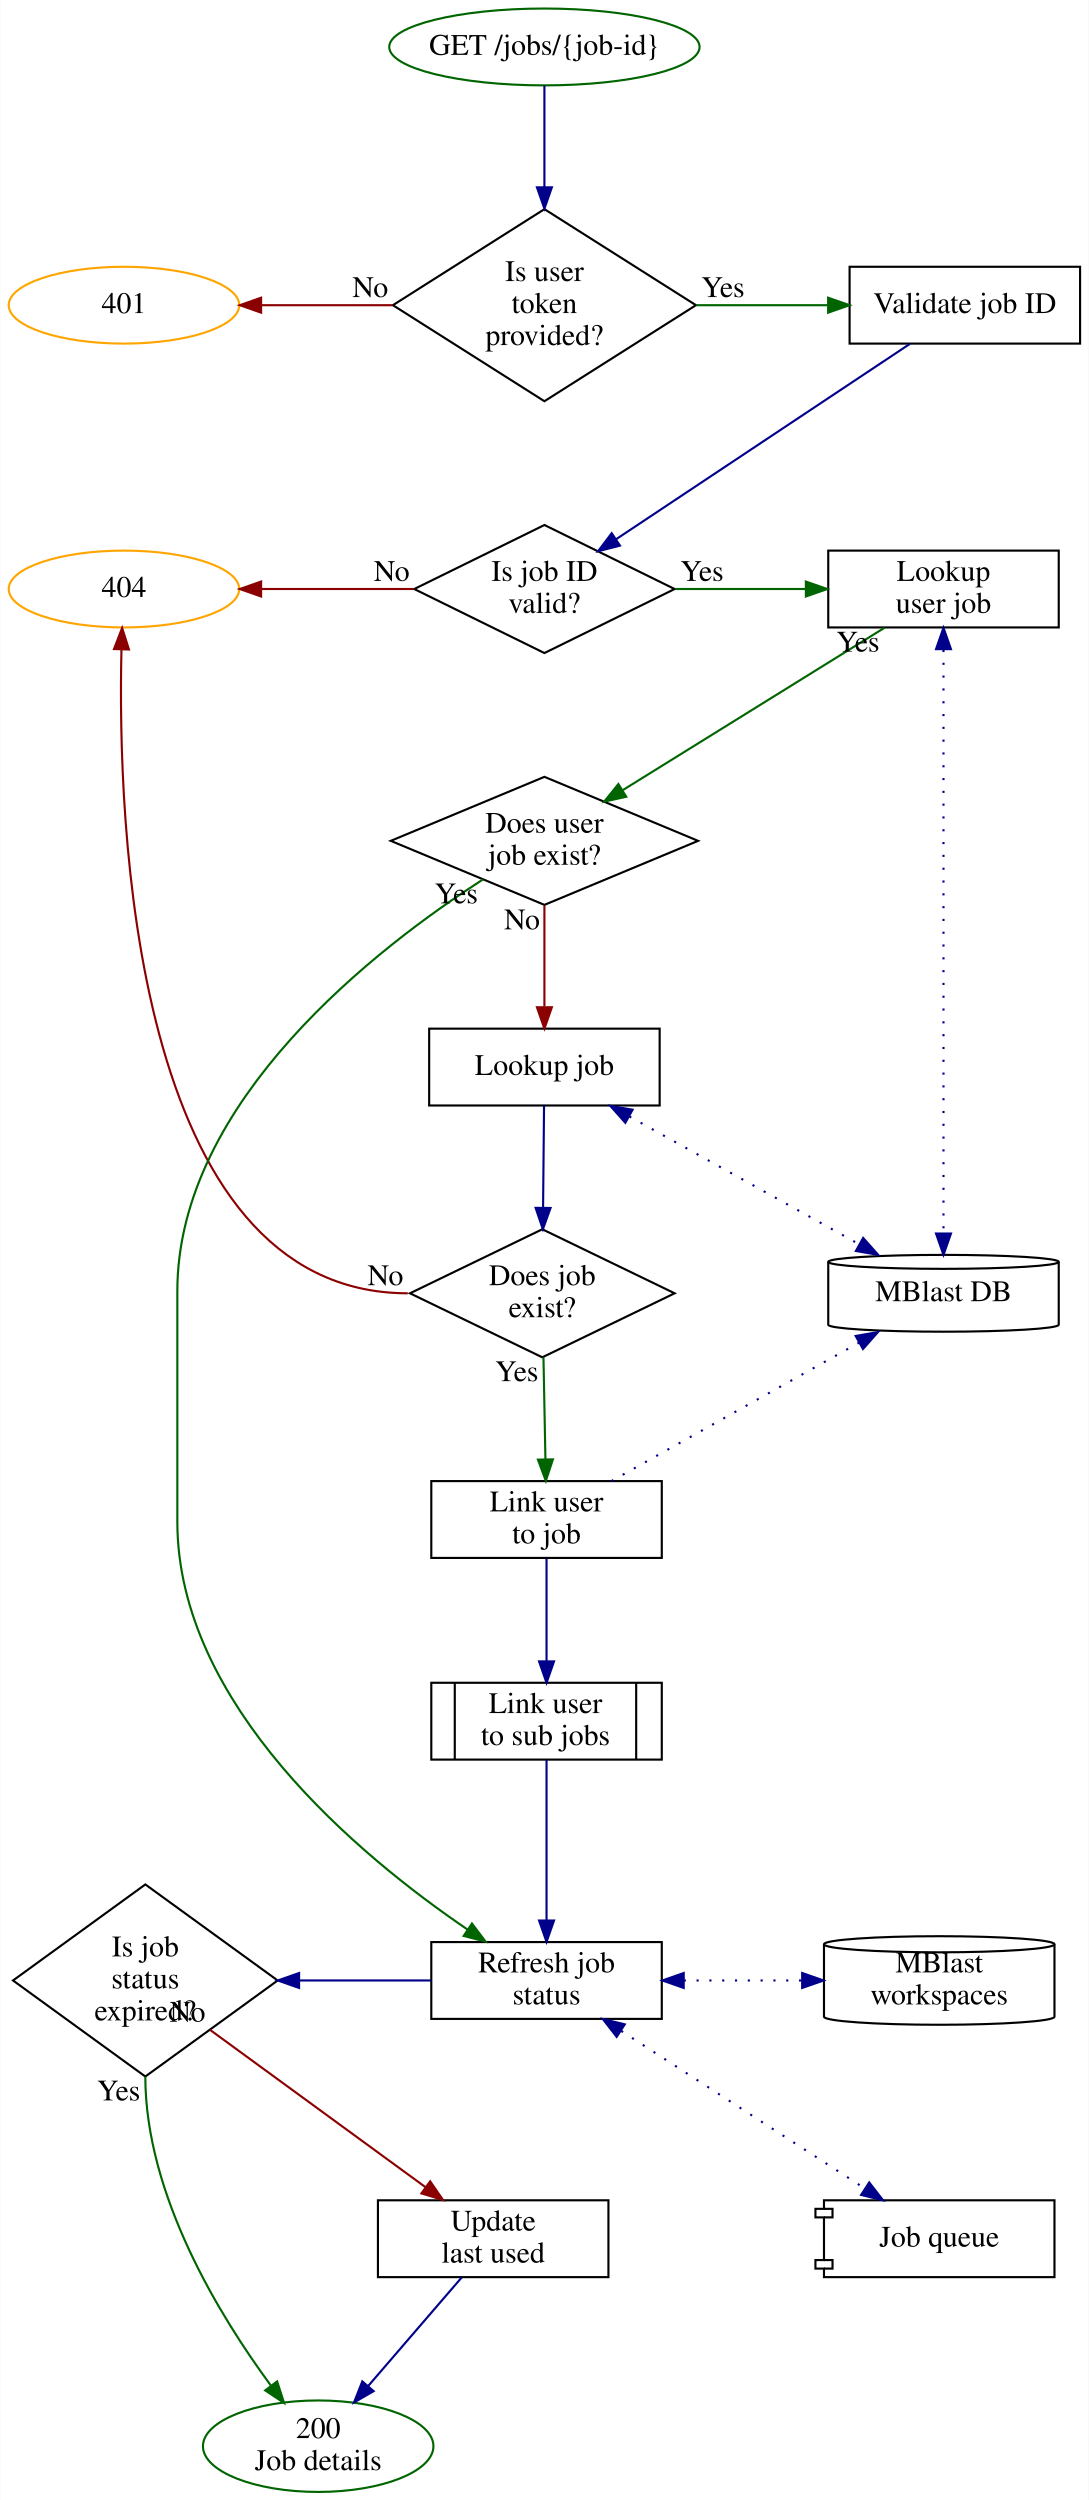
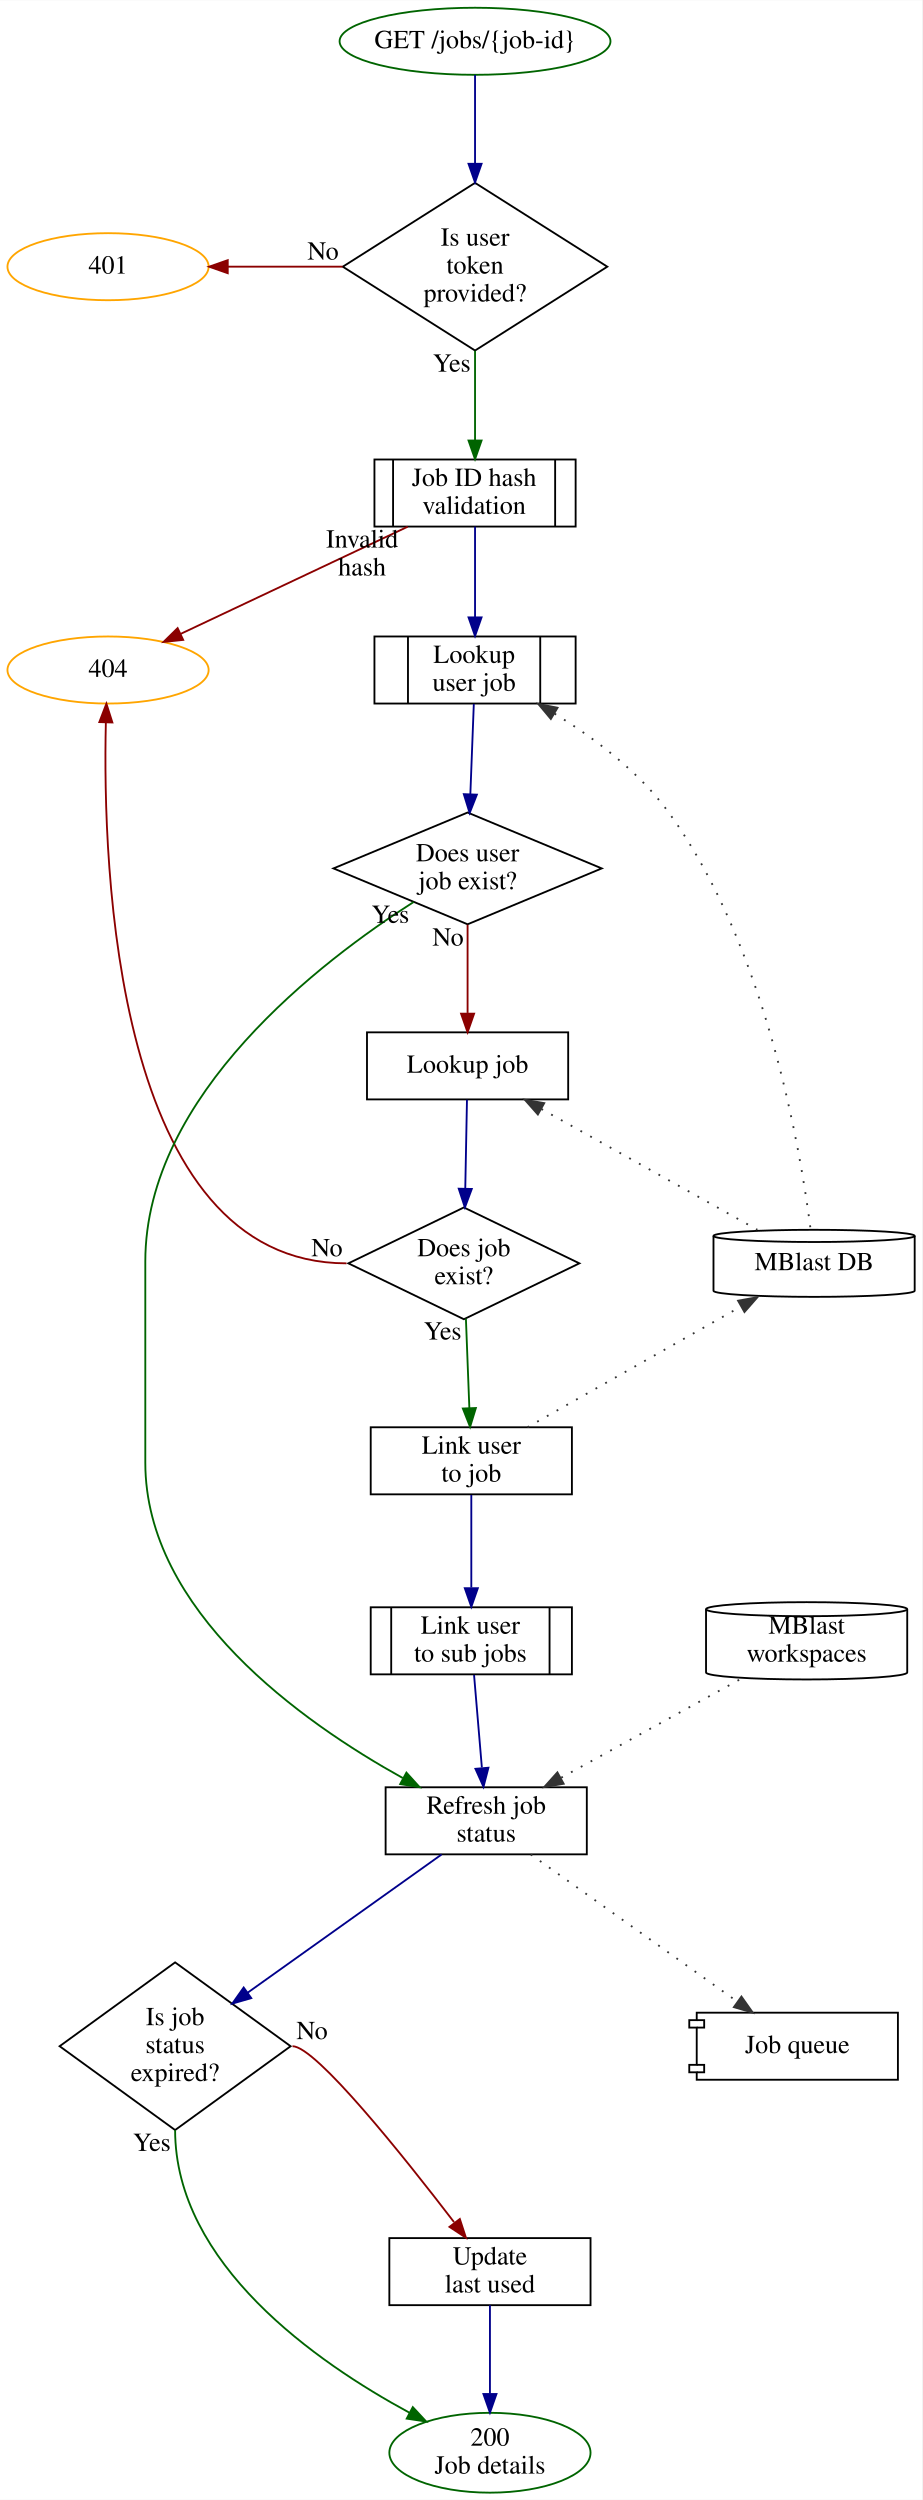
- <svg xmlns="http://www.w3.org/2000/svg" width="510pt" height="1171pt" viewBox="0.00 0.00 510.00 1171.43">
-   <g id="graph0" class="graph" transform="scale(1 1) rotate(0) translate(4 1167.43)">
-     <polygon fill="white" stroke="transparent" points="-4,4 -4,-1167.43 506,-1167.43 506,4 -4,4" />
+ <svg xmlns="http://www.w3.org/2000/svg" width="495pt" height="1342pt" viewBox="0.00 0.00 495.00 1341.68">
+   <g id="graph0" class="graph" transform="scale(1 1) rotate(0) translate(4 1337.68)">
+     <polygon fill="white" stroke="transparent" points="-4,4 -4,-1337.68 491,-1337.68 491,4 -4,4" />
    <g id="node1" class="node">
-       <ellipse fill="none" stroke="orange" cx="54" cy="-1024.43" rx="54" ry="18" />
-       <text text-anchor="middle" x="54" y="-1020.73" font-family="Times,serif" font-size="14.00">401</text>
+       <ellipse fill="none" stroke="orange" cx="54" cy="-1194.68" rx="54" ry="18" />
+       <text text-anchor="middle" x="54" y="-1190.98" font-family="Times,serif" font-size="14.00">401</text>
    </g>
    <g id="node2" class="node">
-       <ellipse fill="none" stroke="orange" cx="54" cy="-891.43" rx="54" ry="18" />
-       <text text-anchor="middle" x="54" y="-887.73" font-family="Times,serif" font-size="14.00">404</text>
+       <ellipse fill="none" stroke="orange" cx="54" cy="-978.18" rx="54" ry="18" />
+       <text text-anchor="middle" x="54" y="-974.48" font-family="Times,serif" font-size="14.00">404</text>
    </g>
    <g id="node8" class="node">
-       <polygon fill="none" stroke="black" points="251,-1069.43 180,-1024.43 251,-979.43 322,-1024.43 251,-1069.43" />
-       <text text-anchor="middle" x="251" y="-1035.73" font-family="Times,serif" font-size="14.00">Is user</text>
-       <text text-anchor="middle" x="251" y="-1020.73" font-family="Times,serif" font-size="14.00">token</text>
-       <text text-anchor="middle" x="251" y="-1005.73" font-family="Times,serif" font-size="14.00">provided?</text>
+       <polygon fill="none" stroke="black" points="251,-1239.68 180,-1194.68 251,-1149.68 322,-1194.68 251,-1239.68" />
+       <text text-anchor="middle" x="251" y="-1205.98" font-family="Times,serif" font-size="14.00">Is user</text>
+       <text text-anchor="middle" x="251" y="-1190.98" font-family="Times,serif" font-size="14.00">token</text>
+       <text text-anchor="middle" x="251" y="-1175.98" font-family="Times,serif" font-size="14.00">provided?</text>
    </g>
    <g id="edge3" class="edge">
-       <path fill="none" stroke="darkred" d="M118.33,-1024.43C138.85,-1024.43 159.38,-1024.43 179.9,-1024.43" />
-       <polygon fill="darkred" stroke="darkred" points="118.25,-1020.93 108.25,-1024.43 118.25,-1027.93 118.25,-1020.93" />
-       <text text-anchor="middle" x="169.4" y="-1028.23" font-family="Times,serif" font-size="14.00">No</text>
+       <path fill="none" stroke="darkred" d="M118.33,-1194.68C138.85,-1194.68 159.38,-1194.68 179.9,-1194.68" />
+       <polygon fill="darkred" stroke="darkred" points="118.25,-1191.18 108.25,-1194.68 118.25,-1198.18 118.25,-1191.18" />
+       <text text-anchor="middle" x="169.4" y="-1198.48" font-family="Times,serif" font-size="14.00">No</text>
+     </g>
+     <g id="node13" class="node">
+       <polygon fill="none" stroke="black" points="245,-689.68 183,-659.68 245,-629.68 307,-659.68 245,-689.68" />
+       <text text-anchor="middle" x="245" y="-663.48" font-family="Times,serif" font-size="14.00">Does job</text>
+       <text text-anchor="middle" x="245" y="-648.48" font-family="Times,serif" font-size="14.00">exist?</text>
+     </g>
+     <g id="edge13" class="edge">
+       <path fill="none" stroke="darkred" d="M52.82,-949.76C51.03,-872.69 57.38,-659.68 182,-659.68" />
+       <polygon fill="darkred" stroke="darkred" points="49.33,-950.22 53.12,-960.11 56.32,-950.01 49.33,-950.22" />
+       <text text-anchor="middle" x="171.5" y="-663.48" font-family="Times,serif" font-size="14.00">No</text>
+     </g>
+     <g id="node3" class="node">
+       <ellipse fill="none" stroke="darkgreen" cx="259" cy="-21.21" rx="54" ry="21.43" />
+       <text text-anchor="middle" x="259" y="-25.01" font-family="Times,serif" font-size="14.00">200</text>
+       <text text-anchor="middle" x="259" y="-10.01" font-family="Times,serif" font-size="14.00">Job details</text>
+     </g>
+     <g id="node4" class="node">
+       <path fill="none" stroke="black" d="M487,-674.4C487,-676.21 462.8,-677.68 433,-677.68 403.2,-677.68 379,-676.21 379,-674.4 379,-674.4 379,-644.95 379,-644.95 379,-643.14 403.2,-641.68 433,-641.68 462.8,-641.68 487,-643.14 487,-644.95 487,-644.95 487,-674.4 487,-674.4" />
+       <path fill="none" stroke="black" d="M487,-674.4C487,-672.6 462.8,-671.13 433,-671.13 403.2,-671.13 379,-672.6 379,-674.4" />
+       <text text-anchor="middle" x="433" y="-655.98" font-family="Times,serif" font-size="14.00">MBlast DB</text>
+     </g>
+     <g id="node5" class="node">
+       <path fill="none" stroke="black" d="M483,-474.03C483,-476.11 458.8,-477.8 429,-477.8 399.2,-477.8 375,-476.11 375,-474.03 375,-474.03 375,-440.07 375,-440.07 375,-437.99 399.2,-436.3 429,-436.3 458.8,-436.3 483,-437.99 483,-440.07 483,-440.07 483,-474.03 483,-474.03" />
+       <path fill="none" stroke="black" d="M483,-474.03C483,-471.95 458.8,-470.26 429,-470.26 399.2,-470.26 375,-471.95 375,-474.03" />
+       <text text-anchor="middle" x="429" y="-460.85" font-family="Times,serif" font-size="14.00">MBlast</text>
+       <text text-anchor="middle" x="429" y="-445.85" font-family="Times,serif" font-size="14.00">workspaces</text>
+     </g>
+     <g id="node6" class="node">
+       <polygon fill="none" stroke="black" points="478,-257.43 370,-257.43 370,-253.43 366,-253.43 366,-249.43 370,-249.43 370,-229.43 366,-229.43 366,-225.43 370,-225.43 370,-221.43 478,-221.43 478,-257.43" />
+       <polyline fill="none" stroke="black" points="370,-253.43 374,-253.43 374,-249.43 370,-249.43 " />
+       <polyline fill="none" stroke="black" points="370,-229.43 374,-229.43 374,-225.43 370,-225.43 " />
+       <text text-anchor="middle" x="424" y="-235.73" font-family="Times,serif" font-size="14.00">Job queue</text>
+     </g>
+     <g id="node7" class="node">
+       <ellipse fill="none" stroke="darkgreen" cx="251" cy="-1315.68" rx="72.71" ry="18" />
+       <text text-anchor="middle" x="251" y="-1311.98" font-family="Times,serif" font-size="14.00">GET /jobs/{job-id}</text>
+     </g>
+     <g id="edge1" class="edge">
+       <path fill="none" stroke="darkblue" d="M251,-1297.63C251,-1285.06 251,-1267.21 251,-1249.95" />
+       <polygon fill="darkblue" stroke="darkblue" points="254.5,-1249.91 251,-1239.91 247.5,-1249.91 254.5,-1249.91" />
+     </g>
+     <g id="node9" class="node">
+       <polygon fill="none" stroke="black" points="197,-1055.18 197,-1091.18 305,-1091.18 305,-1055.18 197,-1055.18" />
+       <text text-anchor="middle" x="202" y="-1069.48" font-family="Times,serif" font-size="14.00"> </text>
+       <polyline fill="none" stroke="black" points="207,-1055.18 207,-1091.18 " />
+       <text text-anchor="middle" x="250.5" y="-1076.98" font-family="Times,serif" font-size="14.00">Job ID hash</text>
+       <text text-anchor="middle" x="250.5" y="-1061.98" font-family="Times,serif" font-size="14.00">validation</text>
+       <polyline fill="none" stroke="black" points="294,-1055.18 294,-1091.18 " />
+       <text text-anchor="middle" x="299.5" y="-1069.48" font-family="Times,serif" font-size="14.00"> </text>
+     </g>
+     <g id="edge2" class="edge">
+       <path fill="none" stroke="darkgreen" d="M251,-1149.52C251,-1133.41 251,-1115.68 251,-1101.47" />
+       <polygon fill="darkgreen" stroke="darkgreen" points="254.5,-1101.37 251,-1091.37 247.5,-1101.37 254.5,-1101.37" />
+       <text text-anchor="middle" x="238.5" y="-1138.32" font-family="Times,serif" font-size="14.00">Yes</text>
+     </g>
+     <g id="edge5" class="edge">
+       <path fill="none" stroke="darkred" d="M214.87,-1055.12C180.3,-1038.8 128.33,-1014.26 92.87,-997.53" />
+       <polygon fill="darkred" stroke="darkred" points="94.33,-994.34 83.79,-993.24 91.34,-1000.67 94.33,-994.34" />
+       <text text-anchor="middle" x="190.37" y="-1043.92" font-family="Times,serif" font-size="14.00">Invalid</text>
+       <text text-anchor="middle" x="190.37" y="-1028.92" font-family="Times,serif" font-size="14.00">hash</text>
+     </g>
+     <g id="node10" class="node">
+       <polygon fill="none" stroke="black" points="197,-960.18 197,-996.18 305,-996.18 305,-960.18 197,-960.18" />
+       <text text-anchor="middle" x="206" y="-974.48" font-family="Times,serif" font-size="14.00"> </text>
+       <polyline fill="none" stroke="black" points="215,-960.18 215,-996.18 " />
+       <text text-anchor="middle" x="250.5" y="-981.98" font-family="Times,serif" font-size="14.00">Lookup</text>
+       <text text-anchor="middle" x="250.5" y="-966.98" font-family="Times,serif" font-size="14.00">user job</text>
+       <polyline fill="none" stroke="black" points="286,-960.18 286,-996.18 " />
+       <text text-anchor="middle" x="295.5" y="-974.48" font-family="Times,serif" font-size="14.00"> </text>
+     </g>
+     <g id="edge4" class="edge">
+       <path fill="none" stroke="darkblue" d="M251,-1055.12C251,-1041.57 251,-1022.36 251,-1006.65" />
+       <polygon fill="darkblue" stroke="darkblue" points="254.5,-1006.44 251,-996.44 247.5,-1006.44 254.5,-1006.44" />
+     </g>
+     <g id="edge7" class="edge">
+       <path fill="none" stroke="#333333" stroke-dasharray="1,5" d="M293.7,-954.76C314.79,-941.77 339.06,-923.64 355,-901.68 407.58,-829.25 425.85,-719.68 431.14,-677.79" />
+       <polygon fill="#333333" stroke="#333333" points="291.7,-951.88 284.9,-960.01 295.28,-957.9 291.7,-951.88" />
+     </g>
+     <g id="node12" class="node">
+       <polygon fill="none" stroke="black" points="247,-901.68 175,-871.68 247,-841.68 319,-871.68 247,-901.68" />
+       <text text-anchor="middle" x="247" y="-875.48" font-family="Times,serif" font-size="14.00">Does user</text>
+       <text text-anchor="middle" x="247" y="-860.48" font-family="Times,serif" font-size="14.00">job exist?</text>
+     </g>
+     <g id="edge6" class="edge">
+       <path fill="none" stroke="darkblue" d="M250.34,-959.92C249.84,-946.77 249.12,-928.14 248.48,-911.47" />
+       <polygon fill="darkblue" stroke="darkblue" points="251.98,-911.27 248.1,-901.41 244.98,-911.54 251.98,-911.27" />
+     </g>
+     <g id="node11" class="node">
+       <polygon fill="none" stroke="black" points="301,-783.68 193,-783.68 193,-747.68 301,-747.68 301,-783.68" />
+       <text text-anchor="middle" x="247" y="-761.98" font-family="Times,serif" font-size="14.00">Lookup job</text>
+     </g>
+     <g id="edge11" class="edge">
+       <path fill="none" stroke="#333333" stroke-dasharray="1,5" d="M286.63,-742.52C321.29,-723.14 370.92,-695.39 402.55,-677.7" />
+       <polygon fill="#333333" stroke="#333333" points="284.73,-739.57 277.71,-747.5 288.15,-745.68 284.73,-739.57" />
+     </g>
+     <g id="edge10" class="edge">
+       <path fill="none" stroke="darkblue" d="M246.67,-747.5C246.42,-734.63 246.07,-716.49 245.76,-700.11" />
+       <polygon fill="darkblue" stroke="darkblue" points="249.25,-699.61 245.56,-689.68 242.25,-699.75 249.25,-699.61" />
+     </g>
+     <g id="edge9" class="edge">
+       <path fill="none" stroke="darkred" d="M247,-841.43C247,-826.59 247,-808.67 247,-794.09" />
+       <polygon fill="darkred" stroke="darkred" points="250.5,-793.71 247,-783.71 243.5,-793.71 250.5,-793.71" />
+       <text text-anchor="middle" x="236.5" y="-830.23" font-family="Times,serif" font-size="14.00">No</text>
    </g>
    <g id="node14" class="node">
-       <polygon fill="none" stroke="black" points="250,-591.43 188,-561.43 250,-531.43 312,-561.43 250,-591.43" />
-       <text text-anchor="middle" x="250" y="-565.23" font-family="Times,serif" font-size="14.00">Does job</text>
-       <text text-anchor="middle" x="250" y="-550.23" font-family="Times,serif" font-size="14.00">exist?</text>
+       <polygon fill="none" stroke="black" points="311,-378.43 203,-378.43 203,-342.43 311,-342.43 311,-378.43" />
+       <text text-anchor="middle" x="257" y="-364.23" font-family="Times,serif" font-size="14.00">Refresh job</text>
+       <text text-anchor="middle" x="257" y="-349.23" font-family="Times,serif" font-size="14.00">status</text>
+     </g>
+     <g id="edge8" class="edge">
+       <path fill="none" stroke="darkgreen" d="M218.04,-853.65C168.79,-822.25 74,-750.19 74,-660.68 74,-660.68 74,-660.68 74,-552.68 74,-472.96 158.02,-413.47 212.2,-383.39" />
+       <polygon fill="darkgreen" stroke="darkgreen" points="214.16,-386.31 221.28,-378.47 210.82,-380.15 214.16,-386.31" />
+       <text text-anchor="middle" x="205.54" y="-842.45" font-family="Times,serif" font-size="14.00">Yes</text>
+     </g>
+     <g id="node15" class="node">
+       <polygon fill="none" stroke="black" points="303,-571.68 195,-571.68 195,-535.68 303,-535.68 303,-571.68" />
+       <text text-anchor="middle" x="249" y="-557.48" font-family="Times,serif" font-size="14.00">Link user</text>
+       <text text-anchor="middle" x="249" y="-542.48" font-family="Times,serif" font-size="14.00">to job</text>
+     </g>
+     <g id="edge12" class="edge">
+       <path fill="none" stroke="darkgreen" d="M246.1,-629.98C246.68,-614.98 247.38,-596.73 247.95,-581.94" />
+       <polygon fill="darkgreen" stroke="darkgreen" points="251.45,-582.02 248.34,-571.89 244.46,-581.75 251.45,-582.02" />
+       <text text-anchor="middle" x="233.6" y="-618.78" font-family="Times,serif" font-size="14.00">Yes</text>
+     </g>
+     <g id="edge19" class="edge">
+       <path fill="none" stroke="#333333" stroke-dasharray="1,5" d="M297.26,-383.57C326.52,-399.67 365.75,-421.26 393.78,-436.67" />
+       <polygon fill="#333333" stroke="#333333" points="298.58,-380.31 288.13,-378.55 295.21,-386.44 298.58,-380.31" />
+     </g>
+     <g id="edge18" class="edge">
+       <path fill="none" stroke="#333333" stroke-dasharray="1,5" d="M280.93,-342.38C310.07,-321.61 359.41,-286.45 391.85,-263.33" />
+       <polygon fill="#333333" stroke="#333333" points="394,-266.1 400.12,-257.44 389.94,-260.4 394,-266.1" />
+     </g>
+     <g id="node17" class="node">
+       <polygon fill="none" stroke="black" points="90,-284.43 28,-239.43 90,-194.43 152,-239.43 90,-284.43" />
+       <text text-anchor="middle" x="90" y="-250.73" font-family="Times,serif" font-size="14.00">Is job</text>
+       <text text-anchor="middle" x="90" y="-235.73" font-family="Times,serif" font-size="14.00">status</text>
+       <text text-anchor="middle" x="90" y="-220.73" font-family="Times,serif" font-size="14.00">expired?</text>
+     </g>
+     <g id="edge17" class="edge">
+       <path fill="none" stroke="darkblue" d="M233.07,-342.38C205.92,-323.03 161.22,-291.18 129.01,-268.22" />
+       <polygon fill="darkblue" stroke="darkblue" points="130.87,-265.25 120.69,-262.3 126.8,-270.95 130.87,-265.25" />
+     </g>
+     <g id="node18" class="node">
+       <polygon fill="none" stroke="black" points="313,-136.43 205,-136.43 205,-100.43 313,-100.43 313,-136.43" />
+       <text text-anchor="middle" x="259" y="-122.23" font-family="Times,serif" font-size="14.00">Update</text>
+       <text text-anchor="middle" x="259" y="-107.23" font-family="Times,serif" font-size="14.00">last used</text>
+     </g>
+     <g id="edge15" class="edge">
+       <path fill="none" stroke="#333333" stroke-dasharray="1,5" d="M279.12,-571.7C310.41,-589.39 359.51,-617.14 393.8,-636.52" />
+       <polygon fill="#333333" stroke="#333333" points="392.19,-639.63 402.62,-641.5 395.63,-633.54 392.19,-639.63" />
+     </g>
+     <g id="node16" class="node">
+       <polygon fill="none" stroke="black" points="195,-439.05 195,-475.05 303,-475.05 303,-439.05 195,-439.05" />
+       <text text-anchor="middle" x="200.5" y="-453.35" font-family="Times,serif" font-size="14.00"> </text>
+       <polyline fill="none" stroke="black" points="206,-439.05 206,-475.05 " />
+       <text text-anchor="middle" x="248.5" y="-460.85" font-family="Times,serif" font-size="14.00">Link user</text>
+       <text text-anchor="middle" x="248.5" y="-445.85" font-family="Times,serif" font-size="14.00">to sub jobs</text>
+       <polyline fill="none" stroke="black" points="291,-439.05 291,-475.05 " />
+       <text text-anchor="middle" x="297" y="-453.35" font-family="Times,serif" font-size="14.00"> </text>
    </g>
    <g id="edge14" class="edge">
-       <path fill="none" stroke="darkred" d="M52.82,-863.05C50.97,-784.07 57.26,-561.43 187,-561.43" />
-       <polygon fill="darkred" stroke="darkred" points="49.33,-863.31 53.13,-873.2 56.33,-863.1 49.33,-863.31" />
-       <text text-anchor="middle" x="176.5" y="-565.23" font-family="Times,serif" font-size="14.00">No</text>
-     </g>
-     <g id="node3" class="node">
-       <ellipse fill="none" stroke="darkgreen" cx="145" cy="-21.21" rx="54" ry="21.43" />
-       <text text-anchor="middle" x="145" y="-25.01" font-family="Times,serif" font-size="14.00">200</text>
-       <text text-anchor="middle" x="145" y="-10.01" font-family="Times,serif" font-size="14.00">Job details</text>
-     </g>
-     <g id="node4" class="node">
-       <path fill="none" stroke="black" d="M492,-576.15C492,-577.96 467.8,-579.43 438,-579.43 408.2,-579.43 384,-577.96 384,-576.15 384,-576.15 384,-546.7 384,-546.7 384,-544.89 408.2,-543.43 438,-543.43 467.8,-543.43 492,-544.89 492,-546.7 492,-546.7 492,-576.15 492,-576.15" />
-       <path fill="none" stroke="black" d="M492,-576.15C492,-574.35 467.8,-572.88 438,-572.88 408.2,-572.88 384,-574.35 384,-576.15" />
-       <text text-anchor="middle" x="438" y="-557.73" font-family="Times,serif" font-size="14.00">MBlast DB</text>
-     </g>
-     <g id="node5" class="node">
-       <path fill="none" stroke="black" d="M490,-256.4C490,-258.49 465.8,-260.18 436,-260.18 406.2,-260.18 382,-258.49 382,-256.4 382,-256.4 382,-222.45 382,-222.45 382,-220.37 406.2,-218.68 436,-218.68 465.8,-218.68 490,-220.37 490,-222.45 490,-222.45 490,-256.4 490,-256.4" />
-       <path fill="none" stroke="black" d="M490,-256.4C490,-254.32 465.8,-252.63 436,-252.63 406.2,-252.63 382,-254.32 382,-256.4" />
-       <text text-anchor="middle" x="436" y="-243.23" font-family="Times,serif" font-size="14.00">MBlast</text>
-       <text text-anchor="middle" x="436" y="-228.23" font-family="Times,serif" font-size="14.00">workspaces</text>
-     </g>
-     <g id="node6" class="node">
-       <polygon fill="none" stroke="black" points="490,-136.43 382,-136.43 382,-132.43 378,-132.43 378,-128.43 382,-128.43 382,-108.43 378,-108.43 378,-104.43 382,-104.43 382,-100.43 490,-100.43 490,-136.43" />
-       <polyline fill="none" stroke="black" points="382,-132.43 386,-132.43 386,-128.43 382,-128.43 " />
-       <polyline fill="none" stroke="black" points="382,-108.43 386,-108.43 386,-104.43 382,-104.43 " />
-       <text text-anchor="middle" x="436" y="-114.73" font-family="Times,serif" font-size="14.00">Job queue</text>
-     </g>
-     <g id="node7" class="node">
-       <ellipse fill="none" stroke="darkgreen" cx="251" cy="-1145.43" rx="72.71" ry="18" />
-       <text text-anchor="middle" x="251" y="-1141.73" font-family="Times,serif" font-size="14.00">GET /jobs/{job-id}</text>
-     </g>
-     <g id="edge1" class="edge">
-       <path fill="none" stroke="darkblue" d="M251,-1127.38C251,-1114.81 251,-1096.96 251,-1079.7" />
-       <polygon fill="darkblue" stroke="darkblue" points="254.5,-1079.66 251,-1069.66 247.5,-1079.66 254.5,-1079.66" />
-     </g>
-     <g id="node9" class="node">
-       <polygon fill="none" stroke="black" points="502,-1042.43 394,-1042.43 394,-1006.43 502,-1006.43 502,-1042.43" />
-       <text text-anchor="middle" x="448" y="-1020.73" font-family="Times,serif" font-size="14.00">Validate job ID</text>
-     </g>
-     <g id="edge2" class="edge">
-       <path fill="none" stroke="darkgreen" d="M322.18,-1024.43C342.74,-1024.43 363.29,-1024.43 383.85,-1024.43" />
-       <polygon fill="darkgreen" stroke="darkgreen" points="383.94,-1027.93 393.94,-1024.43 383.94,-1020.93 383.94,-1027.93" />
-       <text text-anchor="middle" x="334.68" y="-1028.23" font-family="Times,serif" font-size="14.00">Yes</text>
-     </g>
-     <g id="node10" class="node">
-       <polygon fill="none" stroke="black" points="251,-921.43 190,-891.43 251,-861.43 312,-891.43 251,-921.43" />
-       <text text-anchor="middle" x="251" y="-895.23" font-family="Times,serif" font-size="14.00">Is job ID</text>
-       <text text-anchor="middle" x="251" y="-880.23" font-family="Times,serif" font-size="14.00">valid?</text>
-     </g>
-     <g id="edge4" class="edge">
-       <path fill="none" stroke="darkblue" d="M422.25,-1006.3C386.95,-982.83 323.5,-940.64 284.54,-914.73" />
-       <polygon fill="darkblue" stroke="darkblue" points="286.4,-911.77 276.14,-909.14 282.53,-917.59 286.4,-911.77" />
-     </g>
-     <g id="edge6" class="edge">
-       <path fill="none" stroke="darkred" d="M189.94,-891.43C166.12,-891.43 142.29,-891.43 118.46,-891.43" />
-       <polygon fill="darkred" stroke="darkred" points="118.25,-887.93 108.25,-891.43 118.25,-894.93 118.25,-887.93" />
-       <text text-anchor="middle" x="179.44" y="-895.23" font-family="Times,serif" font-size="14.00">No</text>
-     </g>
-     <g id="node11" class="node">
-       <polygon fill="none" stroke="black" points="492,-909.43 384,-909.43 384,-873.43 492,-873.43 492,-909.43" />
-       <text text-anchor="middle" x="438" y="-895.23" font-family="Times,serif" font-size="14.00">Lookup</text>
-       <text text-anchor="middle" x="438" y="-880.23" font-family="Times,serif" font-size="14.00">user job</text>
-     </g>
-     <g id="edge5" class="edge">
-       <path fill="none" stroke="darkgreen" d="M312.36,-891.43C332.74,-891.43 353.13,-891.43 373.52,-891.43" />
-       <polygon fill="darkgreen" stroke="darkgreen" points="373.52,-894.93 383.52,-891.43 373.52,-887.93 373.52,-894.93" />
-       <text text-anchor="middle" x="324.86" y="-895.23" font-family="Times,serif" font-size="14.00">Yes</text>
-     </g>
-     <g id="node13" class="node">
-       <polygon fill="none" stroke="black" points="251,-803.43 179,-773.43 251,-743.43 323,-773.43 251,-803.43" />
-       <text text-anchor="middle" x="251" y="-777.23" font-family="Times,serif" font-size="14.00">Does user</text>
-       <text text-anchor="middle" x="251" y="-762.23" font-family="Times,serif" font-size="14.00">job exist?</text>
-     </g>
-     <g id="edge8" class="edge">
-       <path fill="none" stroke="darkblue" stroke-dasharray="1,5" d="M438,-862.88C438,-800.9 438,-651.08 438,-589.52" />
-       <polygon fill="darkblue" stroke="darkblue" points="434.5,-863.25 438,-873.25 441.5,-863.25 434.5,-863.25" />
-       <polygon fill="darkblue" stroke="darkblue" points="441.5,-589.43 438,-579.43 434.5,-589.43 441.5,-589.43" />
-     </g>
-     <g id="edge7" class="edge">
-       <path fill="none" stroke="darkgreen" d="M410.41,-873.31C377.91,-853.15 323.79,-819.58 287.76,-797.23" />
-       <polygon fill="darkgreen" stroke="darkgreen" points="289.35,-794.1 279.01,-791.8 285.66,-800.05 289.35,-794.1" />
-       <text text-anchor="middle" x="397.91" y="-862.11" font-family="Times,serif" font-size="14.00">Yes</text>
-     </g>
-     <g id="node12" class="node">
-       <polygon fill="none" stroke="black" points="305,-685.43 197,-685.43 197,-649.43 305,-649.43 305,-685.43" />
-       <text text-anchor="middle" x="251" y="-663.73" font-family="Times,serif" font-size="14.00">Lookup job</text>
-     </g>
-     <g id="edge12" class="edge">
-       <path fill="none" stroke="darkblue" stroke-dasharray="1,5" d="M290.84,-644.27C322.56,-626.63 366.74,-602.06 398.4,-584.45" />
-       <polygon fill="darkblue" stroke="darkblue" points="288.92,-641.33 281.88,-649.25 292.32,-647.45 288.92,-641.33" />
-       <polygon fill="darkblue" stroke="darkblue" points="400.35,-587.37 407.39,-579.45 396.95,-581.25 400.35,-587.37" />
-     </g>
-     <g id="edge11" class="edge">
-       <path fill="none" stroke="darkblue" d="M250.83,-649.25C250.71,-636.38 250.54,-618.24 250.38,-601.86" />
-       <polygon fill="darkblue" stroke="darkblue" points="253.87,-601.4 250.28,-591.43 246.88,-601.46 253.87,-601.4" />
-     </g>
-     <g id="edge10" class="edge">
-       <path fill="none" stroke="darkred" d="M251,-743.18C251,-728.34 251,-710.42 251,-695.84" />
-       <polygon fill="darkred" stroke="darkred" points="254.5,-695.46 251,-685.46 247.5,-695.46 254.5,-695.46" />
-       <text text-anchor="middle" x="240.5" y="-731.98" font-family="Times,serif" font-size="14.00">No</text>
-     </g>
-     <g id="node15" class="node">
-       <polygon fill="none" stroke="black" points="306,-257.43 198,-257.43 198,-221.43 306,-221.43 306,-257.43" />
-       <text text-anchor="middle" x="252" y="-243.23" font-family="Times,serif" font-size="14.00">Refresh job</text>
-       <text text-anchor="middle" x="252" y="-228.23" font-family="Times,serif" font-size="14.00">status</text>
-     </g>
-     <g id="edge9" class="edge">
-       <path fill="none" stroke="darkgreen" d="M222.21,-755.36C173.25,-723.89 79,-651.73 79,-562.43 79,-562.43 79,-562.43 79,-454.43 79,-368.62 164.16,-297.88 214.98,-263.3" />
-       <polygon fill="darkgreen" stroke="darkgreen" points="217.05,-266.12 223.43,-257.66 213.17,-260.3 217.05,-266.12" />
-       <text text-anchor="middle" x="209.71" y="-744.16" font-family="Times,serif" font-size="14.00">Yes</text>
-     </g>
-     <g id="node16" class="node">
-       <polygon fill="none" stroke="black" points="306,-473.43 198,-473.43 198,-437.43 306,-437.43 306,-473.43" />
-       <text text-anchor="middle" x="252" y="-459.23" font-family="Times,serif" font-size="14.00">Link user</text>
-       <text text-anchor="middle" x="252" y="-444.23" font-family="Times,serif" font-size="14.00">to job</text>
-     </g>
-     <g id="edge13" class="edge">
-       <path fill="none" stroke="darkgreen" d="M250.56,-531.46C250.85,-516.46 251.2,-498.27 251.48,-483.55" />
-       <polygon fill="darkgreen" stroke="darkgreen" points="254.98,-483.61 251.67,-473.55 247.98,-483.48 254.98,-483.61" />
-       <text text-anchor="middle" x="238.06" y="-520.26" font-family="Times,serif" font-size="14.00">Yes</text>
+       <path fill="none" stroke="darkblue" d="M249,-535.32C249,-521.45 249,-501.74 249,-485.7" />
+       <polygon fill="darkblue" stroke="darkblue" points="252.5,-485.3 249,-475.3 245.5,-485.3 252.5,-485.3" />
+     </g>
+     <g id="edge16" class="edge">
+       <path fill="none" stroke="darkblue" d="M250.47,-438.7C251.64,-424.82 253.31,-405.11 254.66,-389.07" />
+       <polygon fill="darkblue" stroke="darkblue" points="258.19,-388.93 255.54,-378.67 251.21,-388.34 258.19,-388.93" />
+     </g>
+     <g id="edge21" class="edge">
+       <path fill="none" stroke="darkgreen" d="M90,-194.43C90,-122.65 165.7,-69.81 215.77,-42.71" />
+       <polygon fill="darkgreen" stroke="darkgreen" points="217.59,-45.71 224.8,-37.95 214.32,-39.52 217.59,-45.71" />
+       <text text-anchor="middle" x="77.5" y="-183.23" font-family="Times,serif" font-size="14.00">Yes</text>
    </g>
    <g id="edge20" class="edge">
-       <path fill="none" stroke="darkblue" stroke-dasharray="1,5" d="M316.29,-239.43C334.71,-239.43 353.13,-239.43 371.54,-239.43" />
-       <polygon fill="darkblue" stroke="darkblue" points="316.27,-235.93 306.27,-239.43 316.27,-242.93 316.27,-235.93" />
-       <polygon fill="darkblue" stroke="darkblue" points="371.78,-242.93 381.78,-239.43 371.78,-235.93 371.78,-242.93" />
-     </g>
-     <g id="edge19" class="edge">
-       <path fill="none" stroke="darkblue" stroke-dasharray="1,5" d="M287.02,-215.78C319.7,-194.64 368.2,-163.27 400.91,-142.12" />
-       <polygon fill="darkblue" stroke="darkblue" points="284.86,-213.01 278.36,-221.38 288.66,-218.88 284.86,-213.01" />
-       <polygon fill="darkblue" stroke="darkblue" points="403.19,-144.81 409.69,-136.44 399.39,-138.94 403.19,-144.81" />
-     </g>
-     <g id="node19" class="node">
-       <polygon fill="none" stroke="black" points="281,-136.43 173,-136.43 173,-100.43 281,-100.43 281,-136.43" />
-       <text text-anchor="middle" x="227" y="-122.23" font-family="Times,serif" font-size="14.00">Update</text>
-       <text text-anchor="middle" x="227" y="-107.23" font-family="Times,serif" font-size="14.00">last used</text>
-     </g>
-     <g id="edge16" class="edge">
-       <path fill="none" stroke="darkblue" stroke-dasharray="1,5" d="M282.45,-473.45C314.08,-491.14 363.71,-518.89 398.37,-538.27" />
-       <polygon fill="darkblue" stroke="darkblue" points="396.85,-541.43 407.29,-543.25 400.27,-535.32 396.85,-541.43" />
-     </g>
-     <g id="node17" class="node">
-       <polygon fill="none" stroke="black" points="198,-342.93 198,-378.93 306,-378.93 306,-342.93 198,-342.93" />
-       <text text-anchor="middle" x="203.5" y="-357.23" font-family="Times,serif" font-size="14.00"> </text>
-       <polyline fill="none" stroke="black" points="209,-342.93 209,-378.93 " />
-       <text text-anchor="middle" x="251.5" y="-364.73" font-family="Times,serif" font-size="14.00">Link user</text>
-       <text text-anchor="middle" x="251.5" y="-349.73" font-family="Times,serif" font-size="14.00">to sub jobs</text>
-       <polyline fill="none" stroke="black" points="294,-342.93 294,-378.93 " />
-       <text text-anchor="middle" x="300" y="-357.23" font-family="Times,serif" font-size="14.00"> </text>
-     </g>
-     <g id="edge15" class="edge">
-       <path fill="none" stroke="darkblue" d="M252,-437.03C252,-423.51 252,-404.51 252,-389" />
-       <polygon fill="darkblue" stroke="darkblue" points="255.5,-388.93 252,-378.93 248.5,-388.93 255.5,-388.93" />
-     </g>
-     <g id="edge17" class="edge">
-       <path fill="none" stroke="darkblue" d="M252,-342.8C252,-323.19 252,-290.8 252,-267.7" />
-       <polygon fill="darkblue" stroke="darkblue" points="255.5,-267.52 252,-257.52 248.5,-267.52 255.5,-267.52" />
-     </g>
-     <g id="node18" class="node">
-       <polygon fill="none" stroke="black" points="64,-284.43 2,-239.43 64,-194.43 126,-239.43 64,-284.43" />
-       <text text-anchor="middle" x="64" y="-250.73" font-family="Times,serif" font-size="14.00">Is job</text>
-       <text text-anchor="middle" x="64" y="-235.73" font-family="Times,serif" font-size="14.00">status</text>
-       <text text-anchor="middle" x="64" y="-220.73" font-family="Times,serif" font-size="14.00">expired?</text>
+       <path fill="none" stroke="darkred" d="M153,-239.43C165.49,-239.43 212.71,-180.25 239.72,-145.01" />
+       <polygon fill="darkred" stroke="darkred" points="242.84,-146.69 246.12,-136.62 237.27,-142.45 242.84,-146.69" />
+       <text text-anchor="middle" x="163.5" y="-243.23" font-family="Times,serif" font-size="14.00">No</text>
    </g>
    <g id="edge22" class="edge">
-       <path fill="none" stroke="darkgreen" d="M64,-194.43C64,-138.92 98.88,-82.11 122.86,-49.6" />
-       <polygon fill="darkgreen" stroke="darkgreen" points="125.76,-51.57 129,-41.49 120.17,-47.35 125.76,-51.57" />
-       <text text-anchor="middle" x="51.5" y="-183.23" font-family="Times,serif" font-size="14.00">Yes</text>
-     </g>
-     <g id="edge18" class="edge">
-       <path fill="none" stroke="darkblue" d="M136.16,-239.43C156.73,-239.43 177.31,-239.43 197.88,-239.43" />
-       <polygon fill="darkblue" stroke="darkblue" points="136.05,-235.93 126.05,-239.43 136.05,-242.93 136.05,-235.93" />
-     </g>
-     <g id="edge21" class="edge">
-       <path fill="none" stroke="darkred" d="M94.28,-216.32C123.02,-195.34 166.05,-163.92 195.27,-142.59" />
-       <polygon fill="darkred" stroke="darkred" points="197.47,-145.32 203.49,-136.59 193.35,-139.66 197.47,-145.32" />
-       <text text-anchor="middle" x="83.78" y="-220.12" font-family="Times,serif" font-size="14.00">No</text>
-     </g>
-     <g id="edge23" class="edge">
-       <path fill="none" stroke="darkblue" d="M212.34,-100.4C200.15,-86.25 182.56,-65.83 168.42,-49.41" />
-       <polygon fill="darkblue" stroke="darkblue" points="170.97,-47.01 161.79,-41.71 165.67,-51.58 170.97,-47.01" />
+       <path fill="none" stroke="darkblue" d="M259,-100.4C259,-87.28 259,-68.78 259,-53.06" />
+       <polygon fill="darkblue" stroke="darkblue" points="262.5,-52.73 259,-42.73 255.5,-52.73 262.5,-52.73" />
    </g>
  </g>
</svg>
